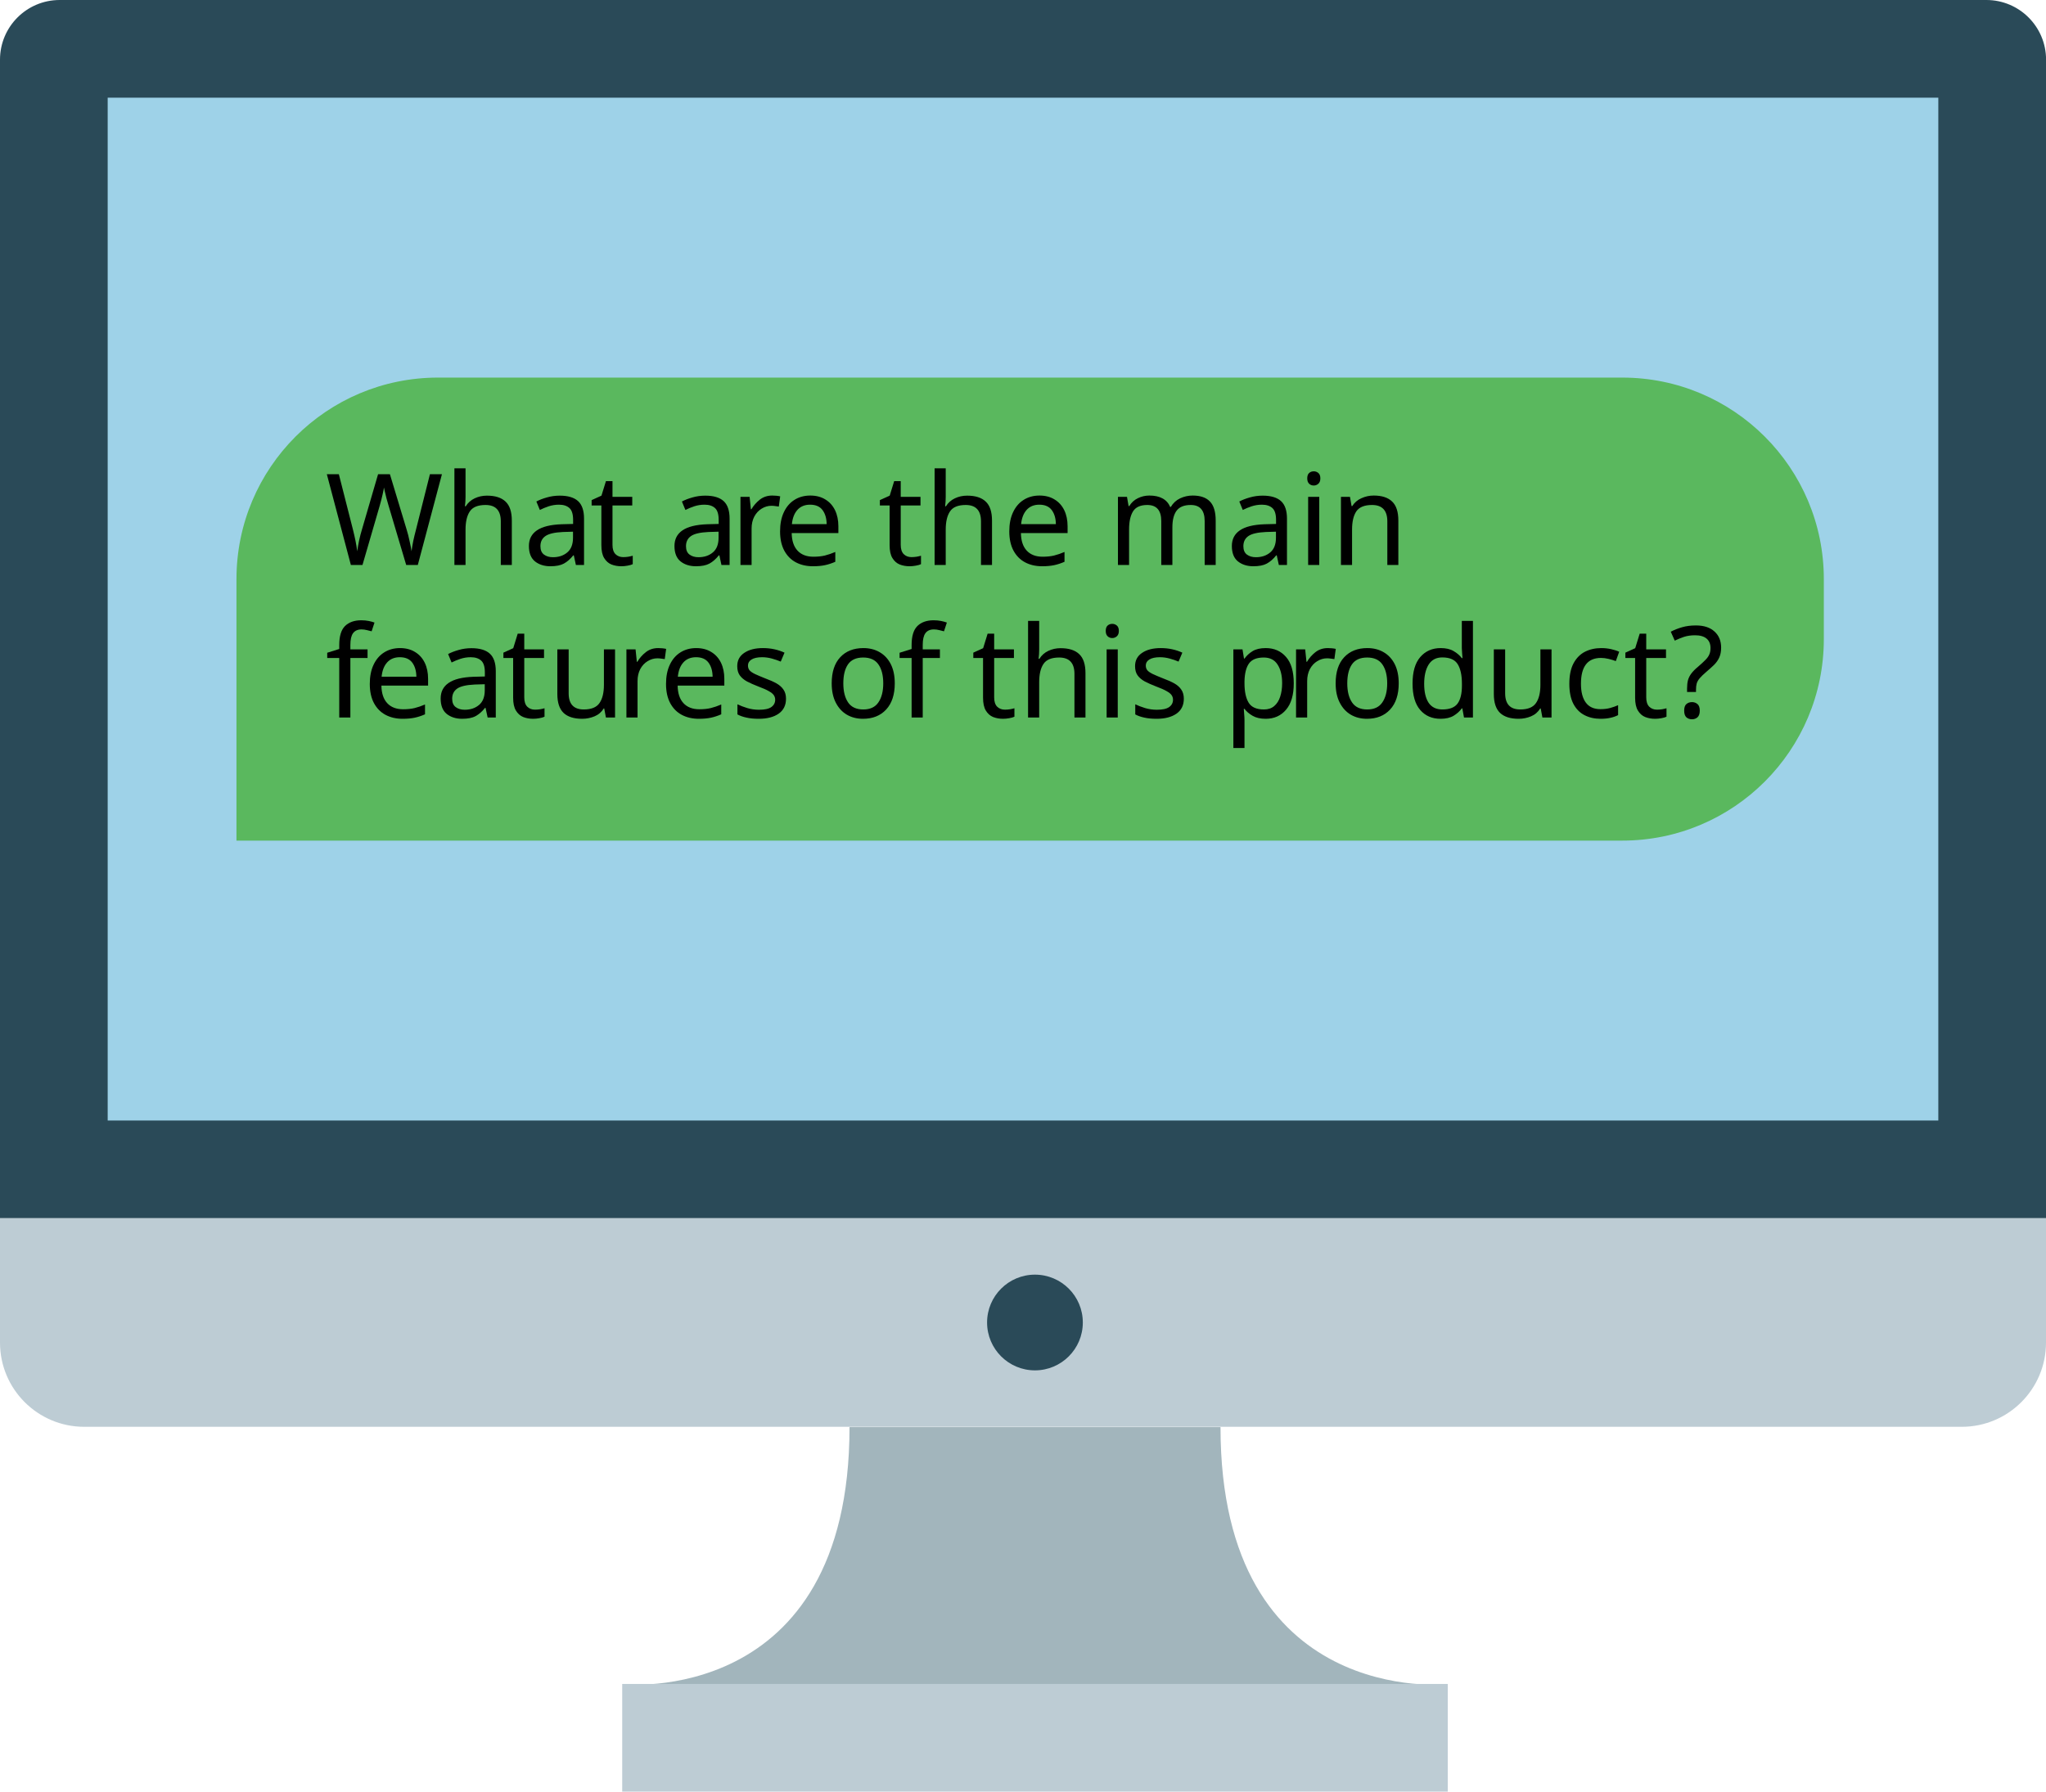
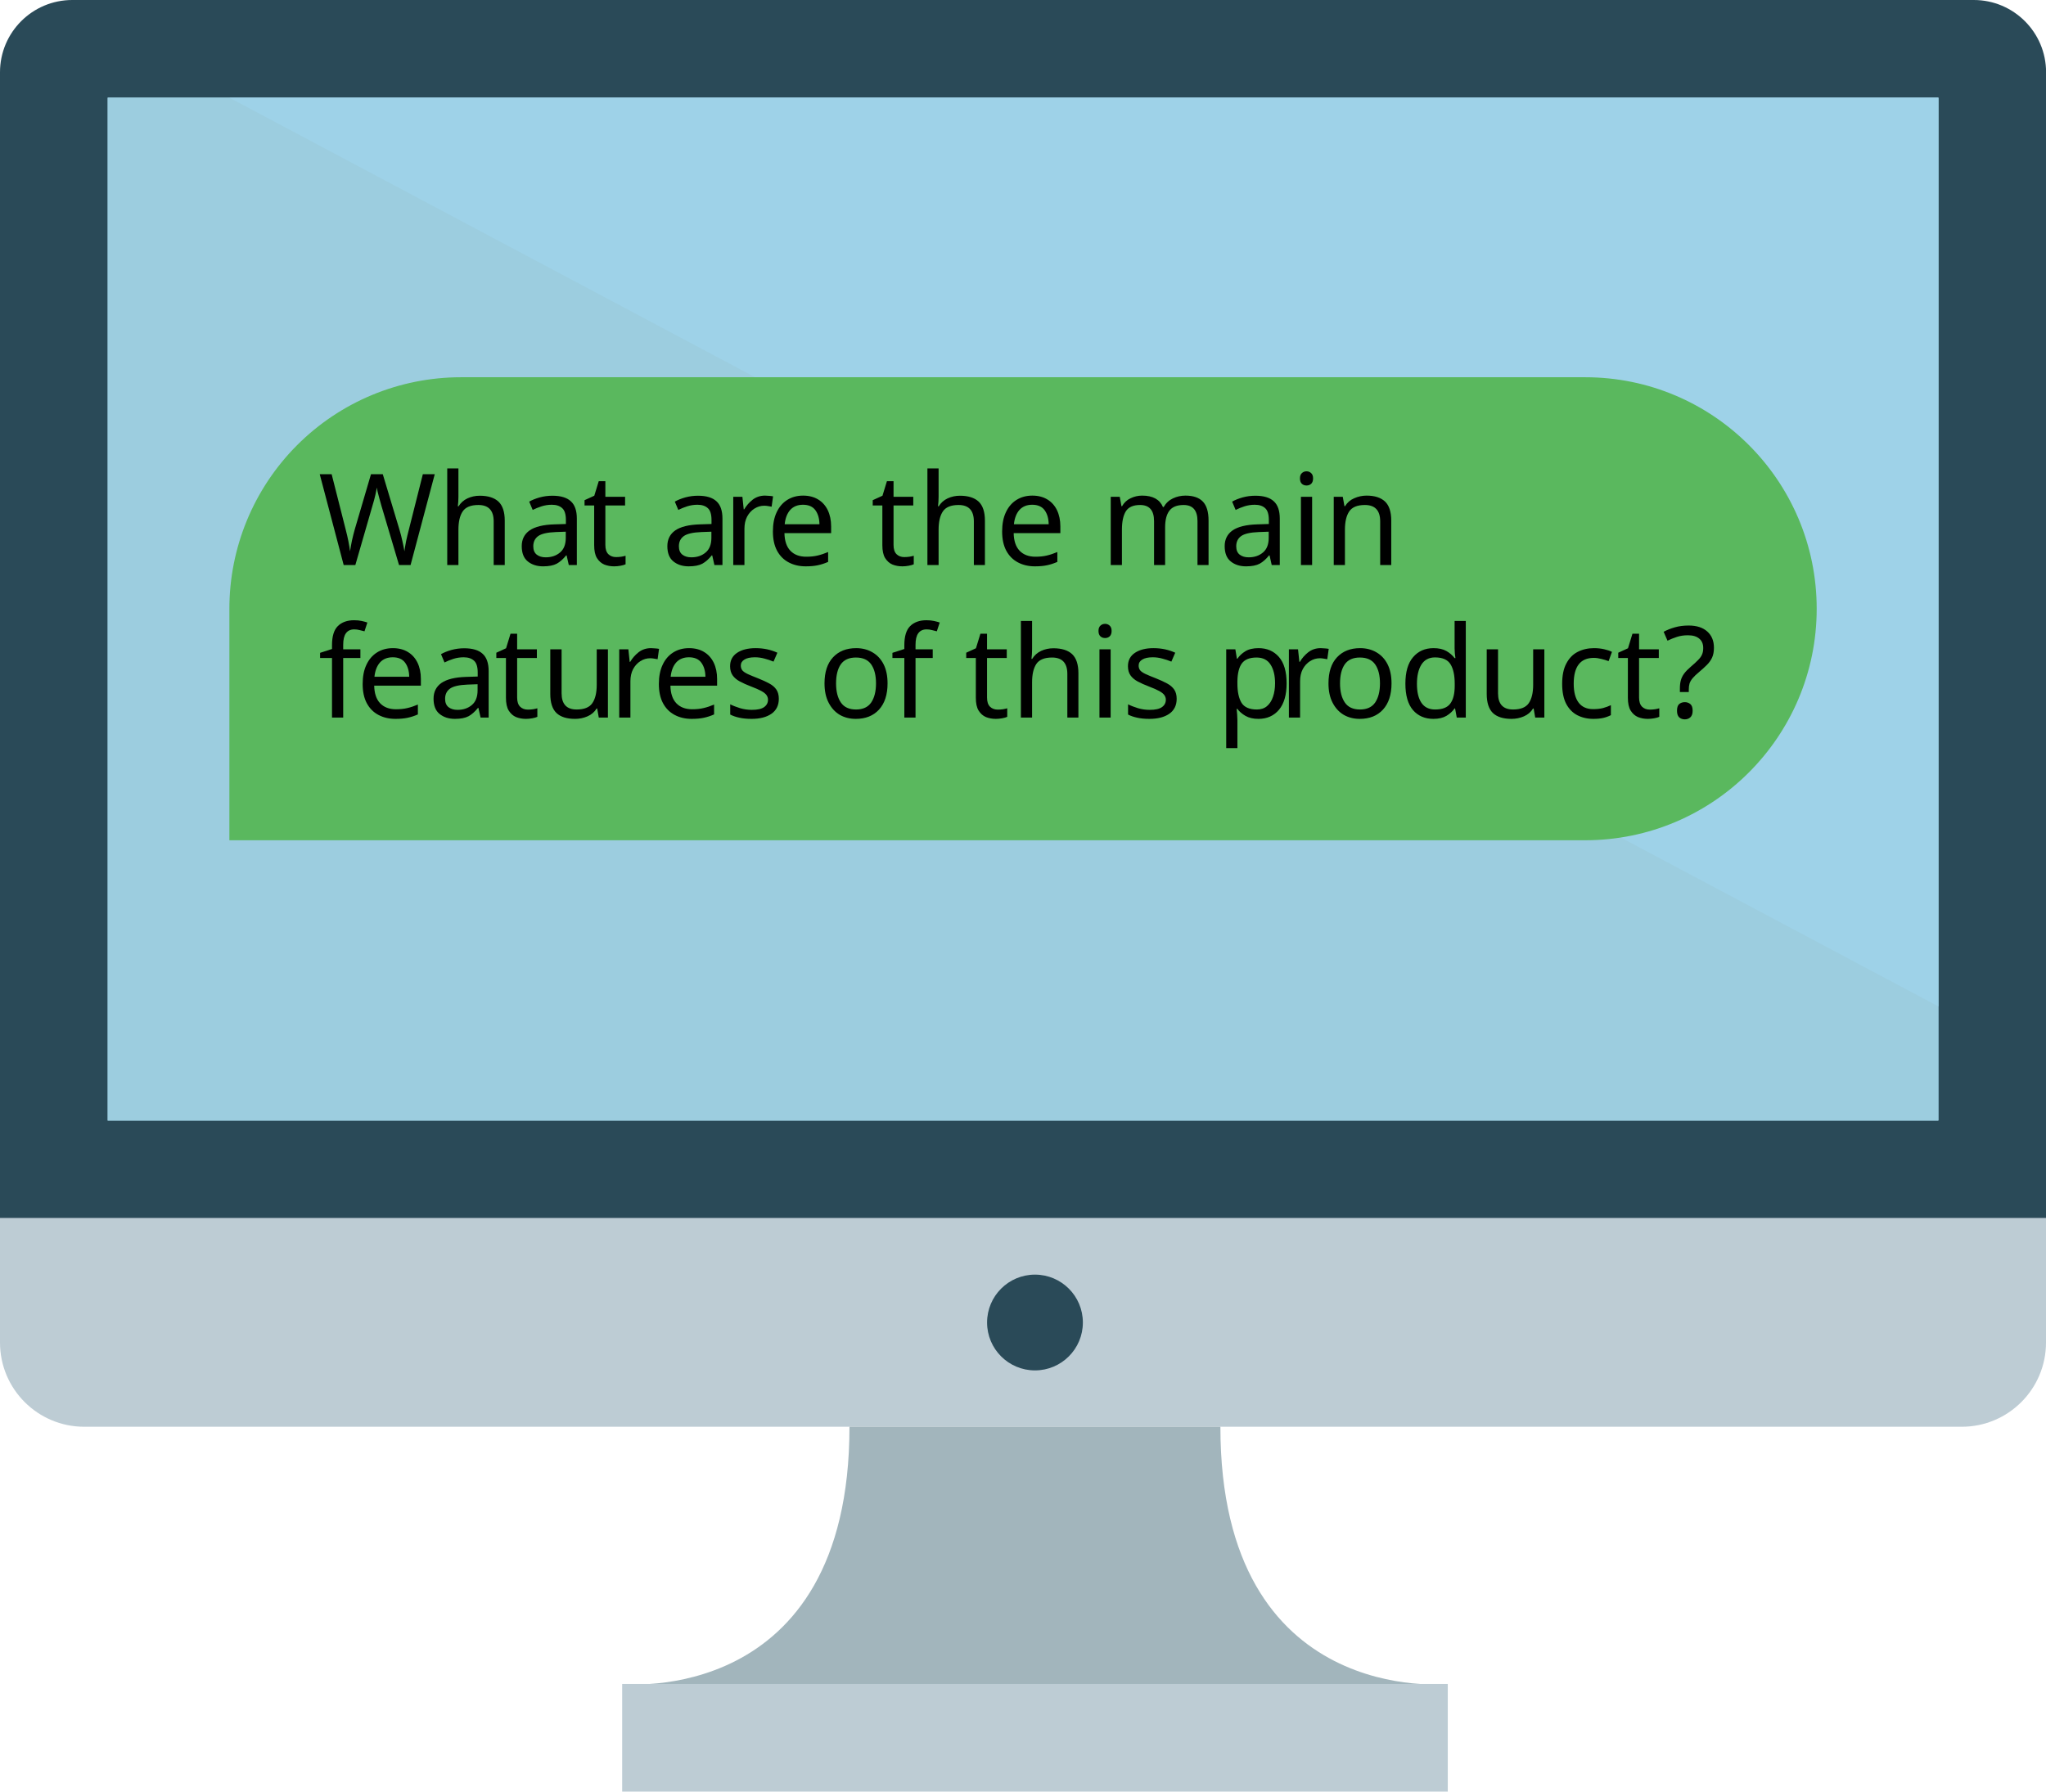
- <svg xmlns="http://www.w3.org/2000/svg" viewBox="0 0 321.86 281.89">
-   <defs>
-     <style>.cls-1{fill:#2a4a58;}.cls-2{fill:#9ed2e8;}.cls-3{fill:#bdccd4;}.cls-4{fill:#a2b5bc;}.cls-5{fill:#5ab85e;}.cls-6{font-size:20px;font-family:AvenirNext-Regular, Avenir Next;}.cls-7{letter-spacing:-0.01em;}.cls-8{letter-spacing:-0.02em;}.cls-9{letter-spacing:-0.01em;}.cls-10{letter-spacing:-0.02em;}.cls-11{letter-spacing:0.02em;}</style>
-   </defs>
+ <svg xmlns="http://www.w3.org/2000/svg" viewBox="0 0 265.71 232.71">
  <g id="Layer_2" data-name="Layer 2">
    <g id="Layer_1-2" data-name="Layer 1">
-       <path class="cls-1" d="M9.39,0H312.48a9.39,9.39,0,0,1,9.39,9.39V191.67a0,0,0,0,1,0,0H0a0,0,0,0,1,0,0V9.39A9.39,9.39,0,0,1,9.39,0Z" />
-       <rect class="cls-2" x="16.94" y="15.37" width="287.98" height="160.93" />
-       <path class="cls-3" d="M321.86,211.24a13.25,13.25,0,0,1-13.25,13.25H13.25A13.25,13.25,0,0,1,0,211.24V191.67H321.86Z" />
-       <path class="cls-4" d="M97.88,265s35.76,3.77,35.76-40.46H192c0,44.23,35.76,40.46,35.76,40.46Z" />
-       <rect class="cls-3" x="97.88" y="264.95" width="129.87" height="16.94" />
-       <circle class="cls-1" cx="162.81" cy="208.08" r="7.53" />
-       <path class="cls-5" d="M68.92,59.41H255.2a31.71,31.71,0,0,1,31.71,31.71v9.43a31.71,31.71,0,0,1-31.71,31.71h-218a0,0,0,0,1,0,0V91.12A31.71,31.71,0,0,1,68.92,59.41Z" />
-       <text class="cls-6" transform="translate(51.18 88.89)">Wh<tspan class="cls-7" x="31.1" y="0">a</tspan>
-         <tspan x="41.58" y="0">t a</tspan>
-         <tspan class="cls-8" x="63.6" y="0">r</tspan>
-         <tspan x="70.44" y="0">e the main </tspan>
-         <tspan x="0" y="24">f</tspan>
-         <tspan class="cls-9" x="5.9" y="24">e</tspan>
-         <tspan class="cls-7" x="17.22" y="24">a</tspan>
-         <tspan x="27.7" y="24">tu</tspan>
-         <tspan class="cls-10" x="45.66" y="24">r</tspan>
-         <tspan x="52.5" y="24">es o</tspan>
-         <tspan class="cls-11" x="90.04" y="24">f</tspan>
-         <tspan x="96.42" y="24" xml:space="preserve"> this p</tspan>
-         <tspan class="cls-8" x="151" y="24">r</tspan>
-         <tspan x="157.84" y="24">oduct?</tspan>
-       </text>
+       <g>
+         <path d="M9.39,0H256.33a9.39,9.39,0,0,1,9.39,9.39V158.23a0,0,0,0,1,0,0H0a0,0,0,0,1,0,0V9.39A9.39,9.39,0,0,1,9.39,0Z" style="fill: #2a4a58" />
+         <polygon points="251.73 145.54 13.98 12.69 251.73 12.69 251.73 145.54" style="fill: #9ed2e8" />
+         <path d="M265.71,174.38a10.94,10.94,0,0,1-10.94,10.94H10.94A10.94,10.94,0,0,1,0,174.38V158.23H265.71Z" style="fill: #bdccd4" />
+         <path d="M80.8,218.73s29.52,3.11,29.52-33.41h48.17c0,36.52,29.52,33.41,29.52,33.41Z" style="fill: #a2b5bc" />
+         <rect x="13.98" y="12.69" width="237.74" height="132.86" style="fill: #9ed2e8" />
+         <rect x="13.98" y="12.69" width="237.74" height="132.86" style="fill: #9bccdd;opacity: 0.8" />
+         <rect x="80.8" y="218.73" width="107.22" height="13.98" style="fill: #bdccd4" />
+         <circle cx="134.41" cy="171.78" r="6.22" style="fill: #2a4a58" />
+         <polygon points="251.73 130.72 29.79 12.69 251.73 12.69 251.73 130.72" style="fill: #9ed2e8" />
+         <path d="M59.86,49h146a30.07,30.07,0,0,1,30.07,30.07v0a30.07,30.07,0,0,1-30.07,30.07H29.79a0,0,0,0,1,0,0V79.12A30.07,30.07,0,0,1,59.86,49Z" style="fill: #5ab85e" />
+         <text transform="translate(41.32 73.39)" style="font-size: 16.511px;font-family: AvenirNext-Regular, Avenir Next">Wh<tspan x="25.67" y="0" style="letter-spacing: -0.01em">a</tspan>
+           <tspan x="34.33" y="0">t a</tspan>
+           <tspan x="52.5" y="0" style="letter-spacing: -0.018em">r</tspan>
+           <tspan x="58.15" y="0">e the main </tspan>
+           <tspan x="0" y="19.81">f</tspan>
+           <tspan x="4.87" y="19.81" style="letter-spacing: -0.006em">e</tspan>
+           <tspan x="14.22" y="19.81" style="letter-spacing: -0.01em">a</tspan>
+           <tspan x="22.87" y="19.81">tu</tspan>
+           <tspan x="37.69" y="19.81" style="letter-spacing: -0.018em">r</tspan>
+           <tspan x="43.34" y="19.81" style="letter-spacing: 0em">es o</tspan>
+           <tspan x="74.33" y="19.81" style="letter-spacing: 0.024em">f</tspan>
+           <tspan x="79.6" y="19.81" xml:space="preserve"> this p</tspan>
+           <tspan x="124.66" y="19.81" style="letter-spacing: -0.018em">r</tspan>
+           <tspan x="130.3" y="19.81">oduct?</tspan>
+         </text>
+       </g>
    </g>
  </g>
</svg>
